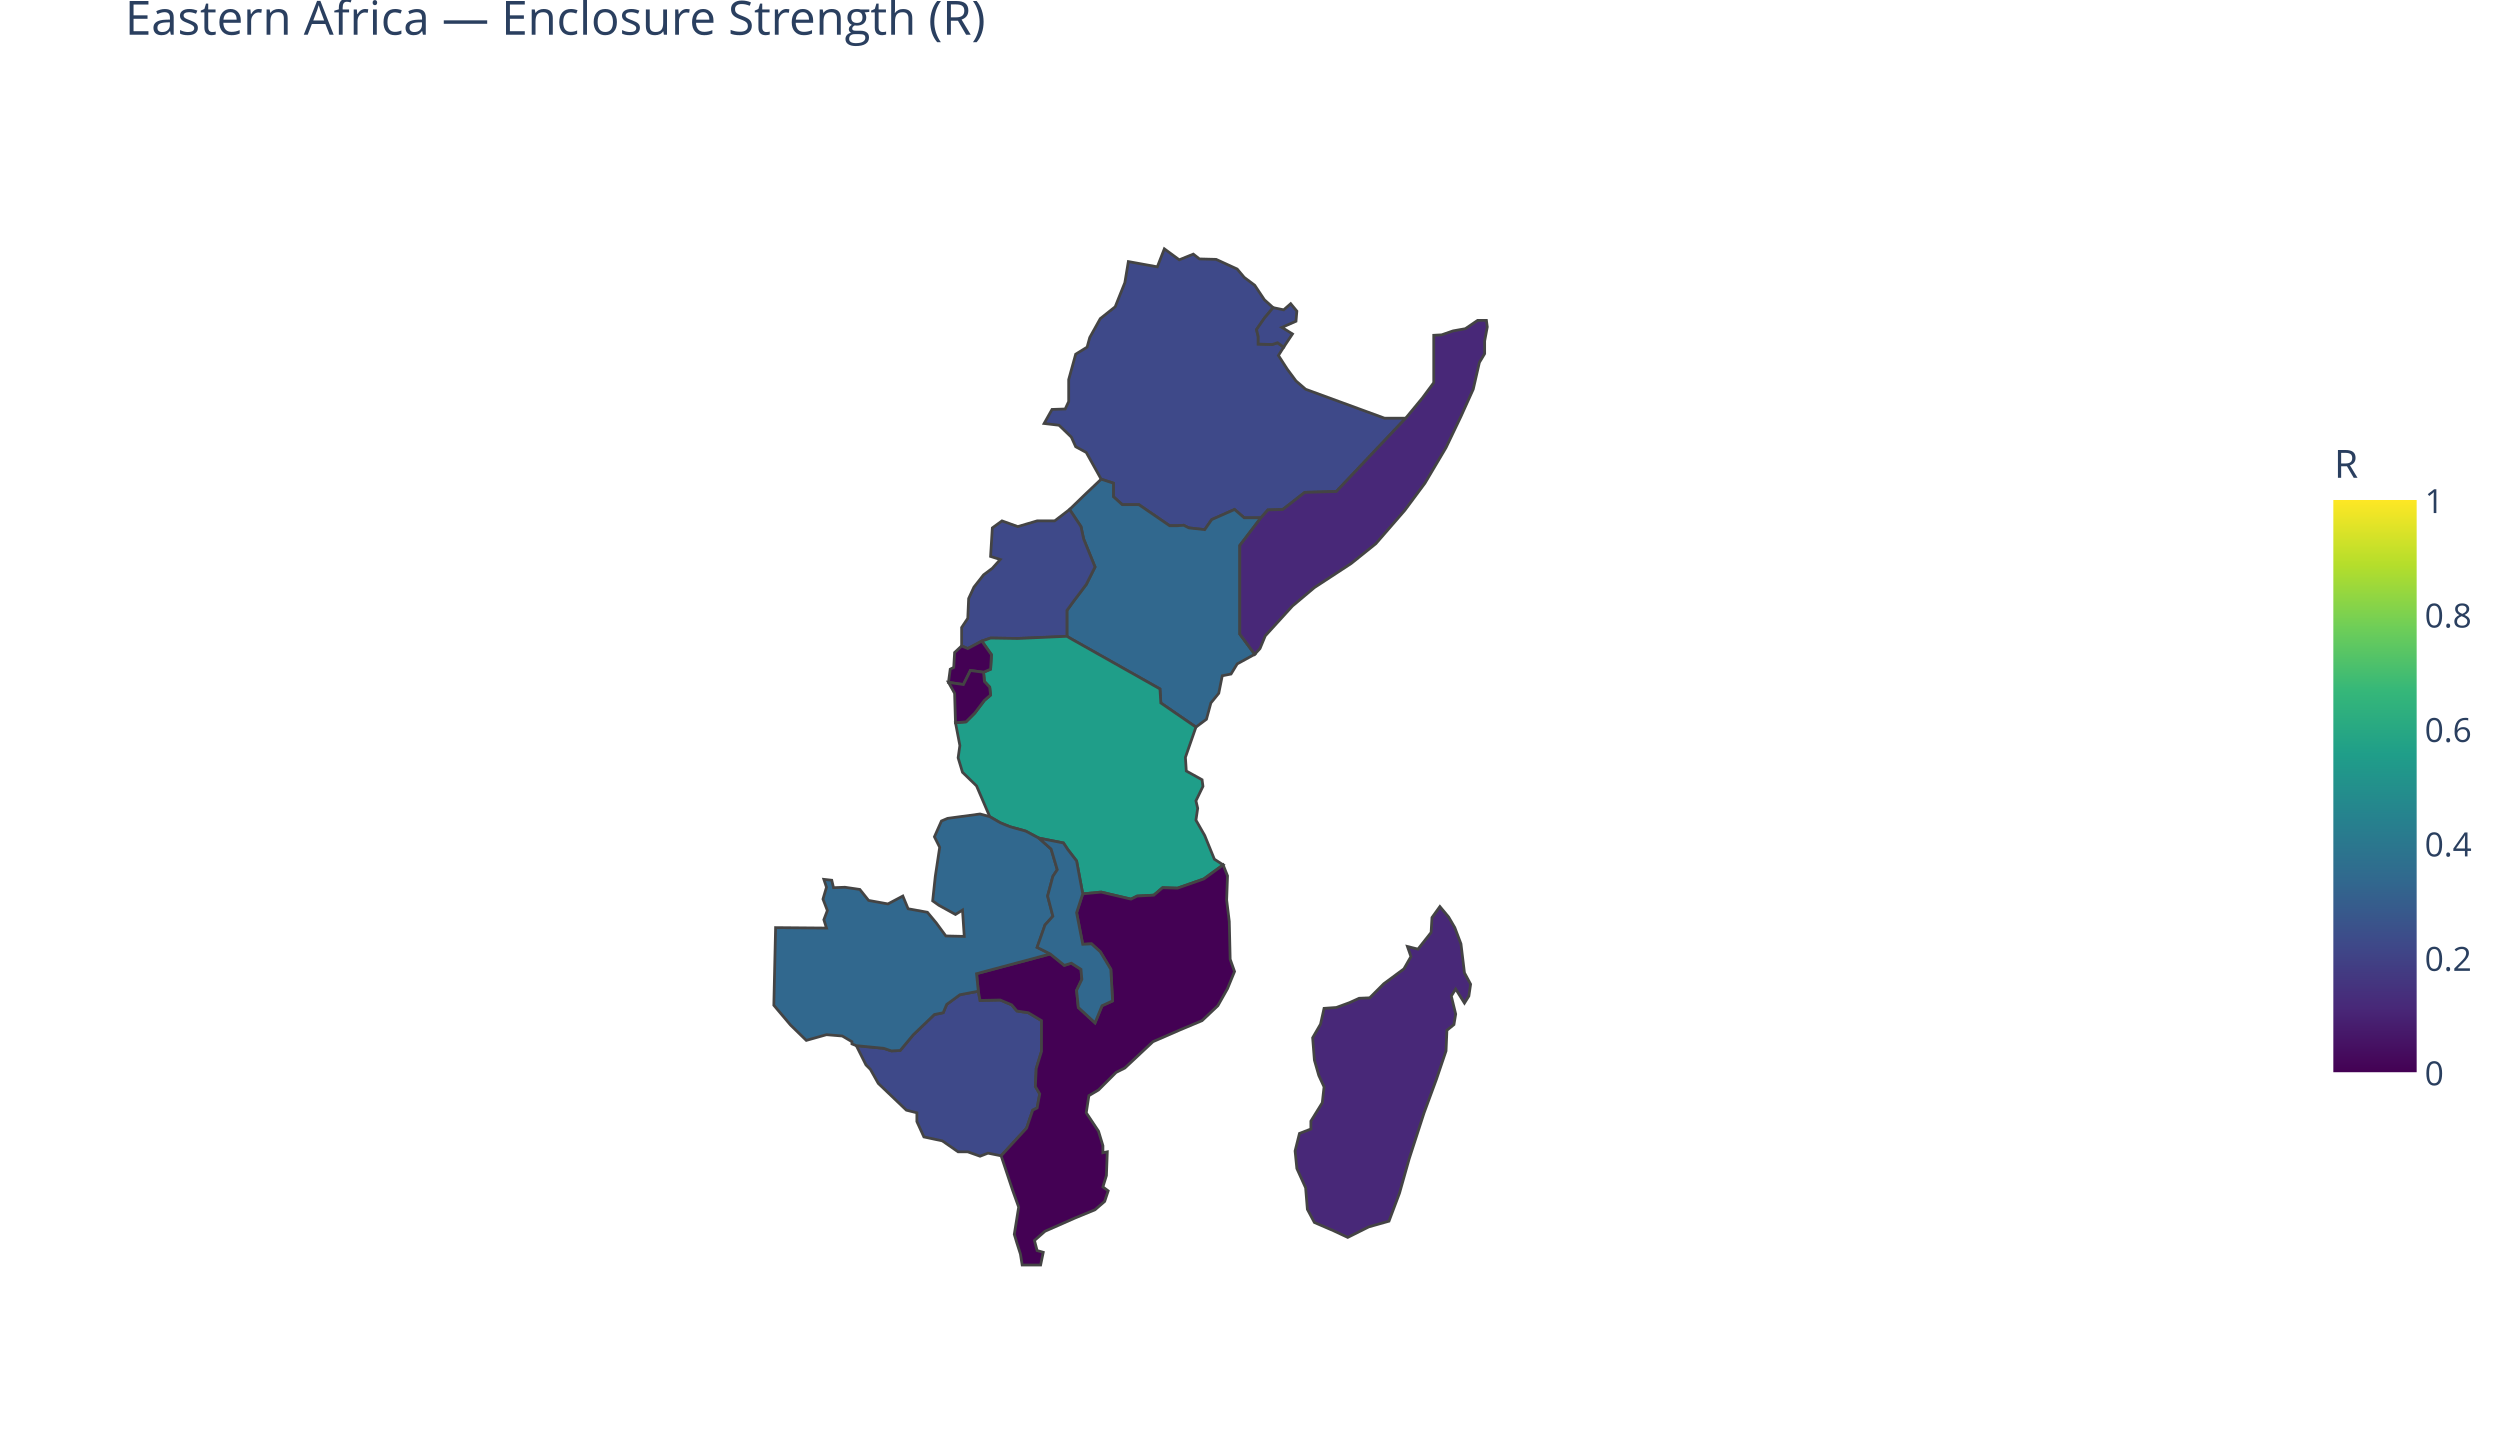
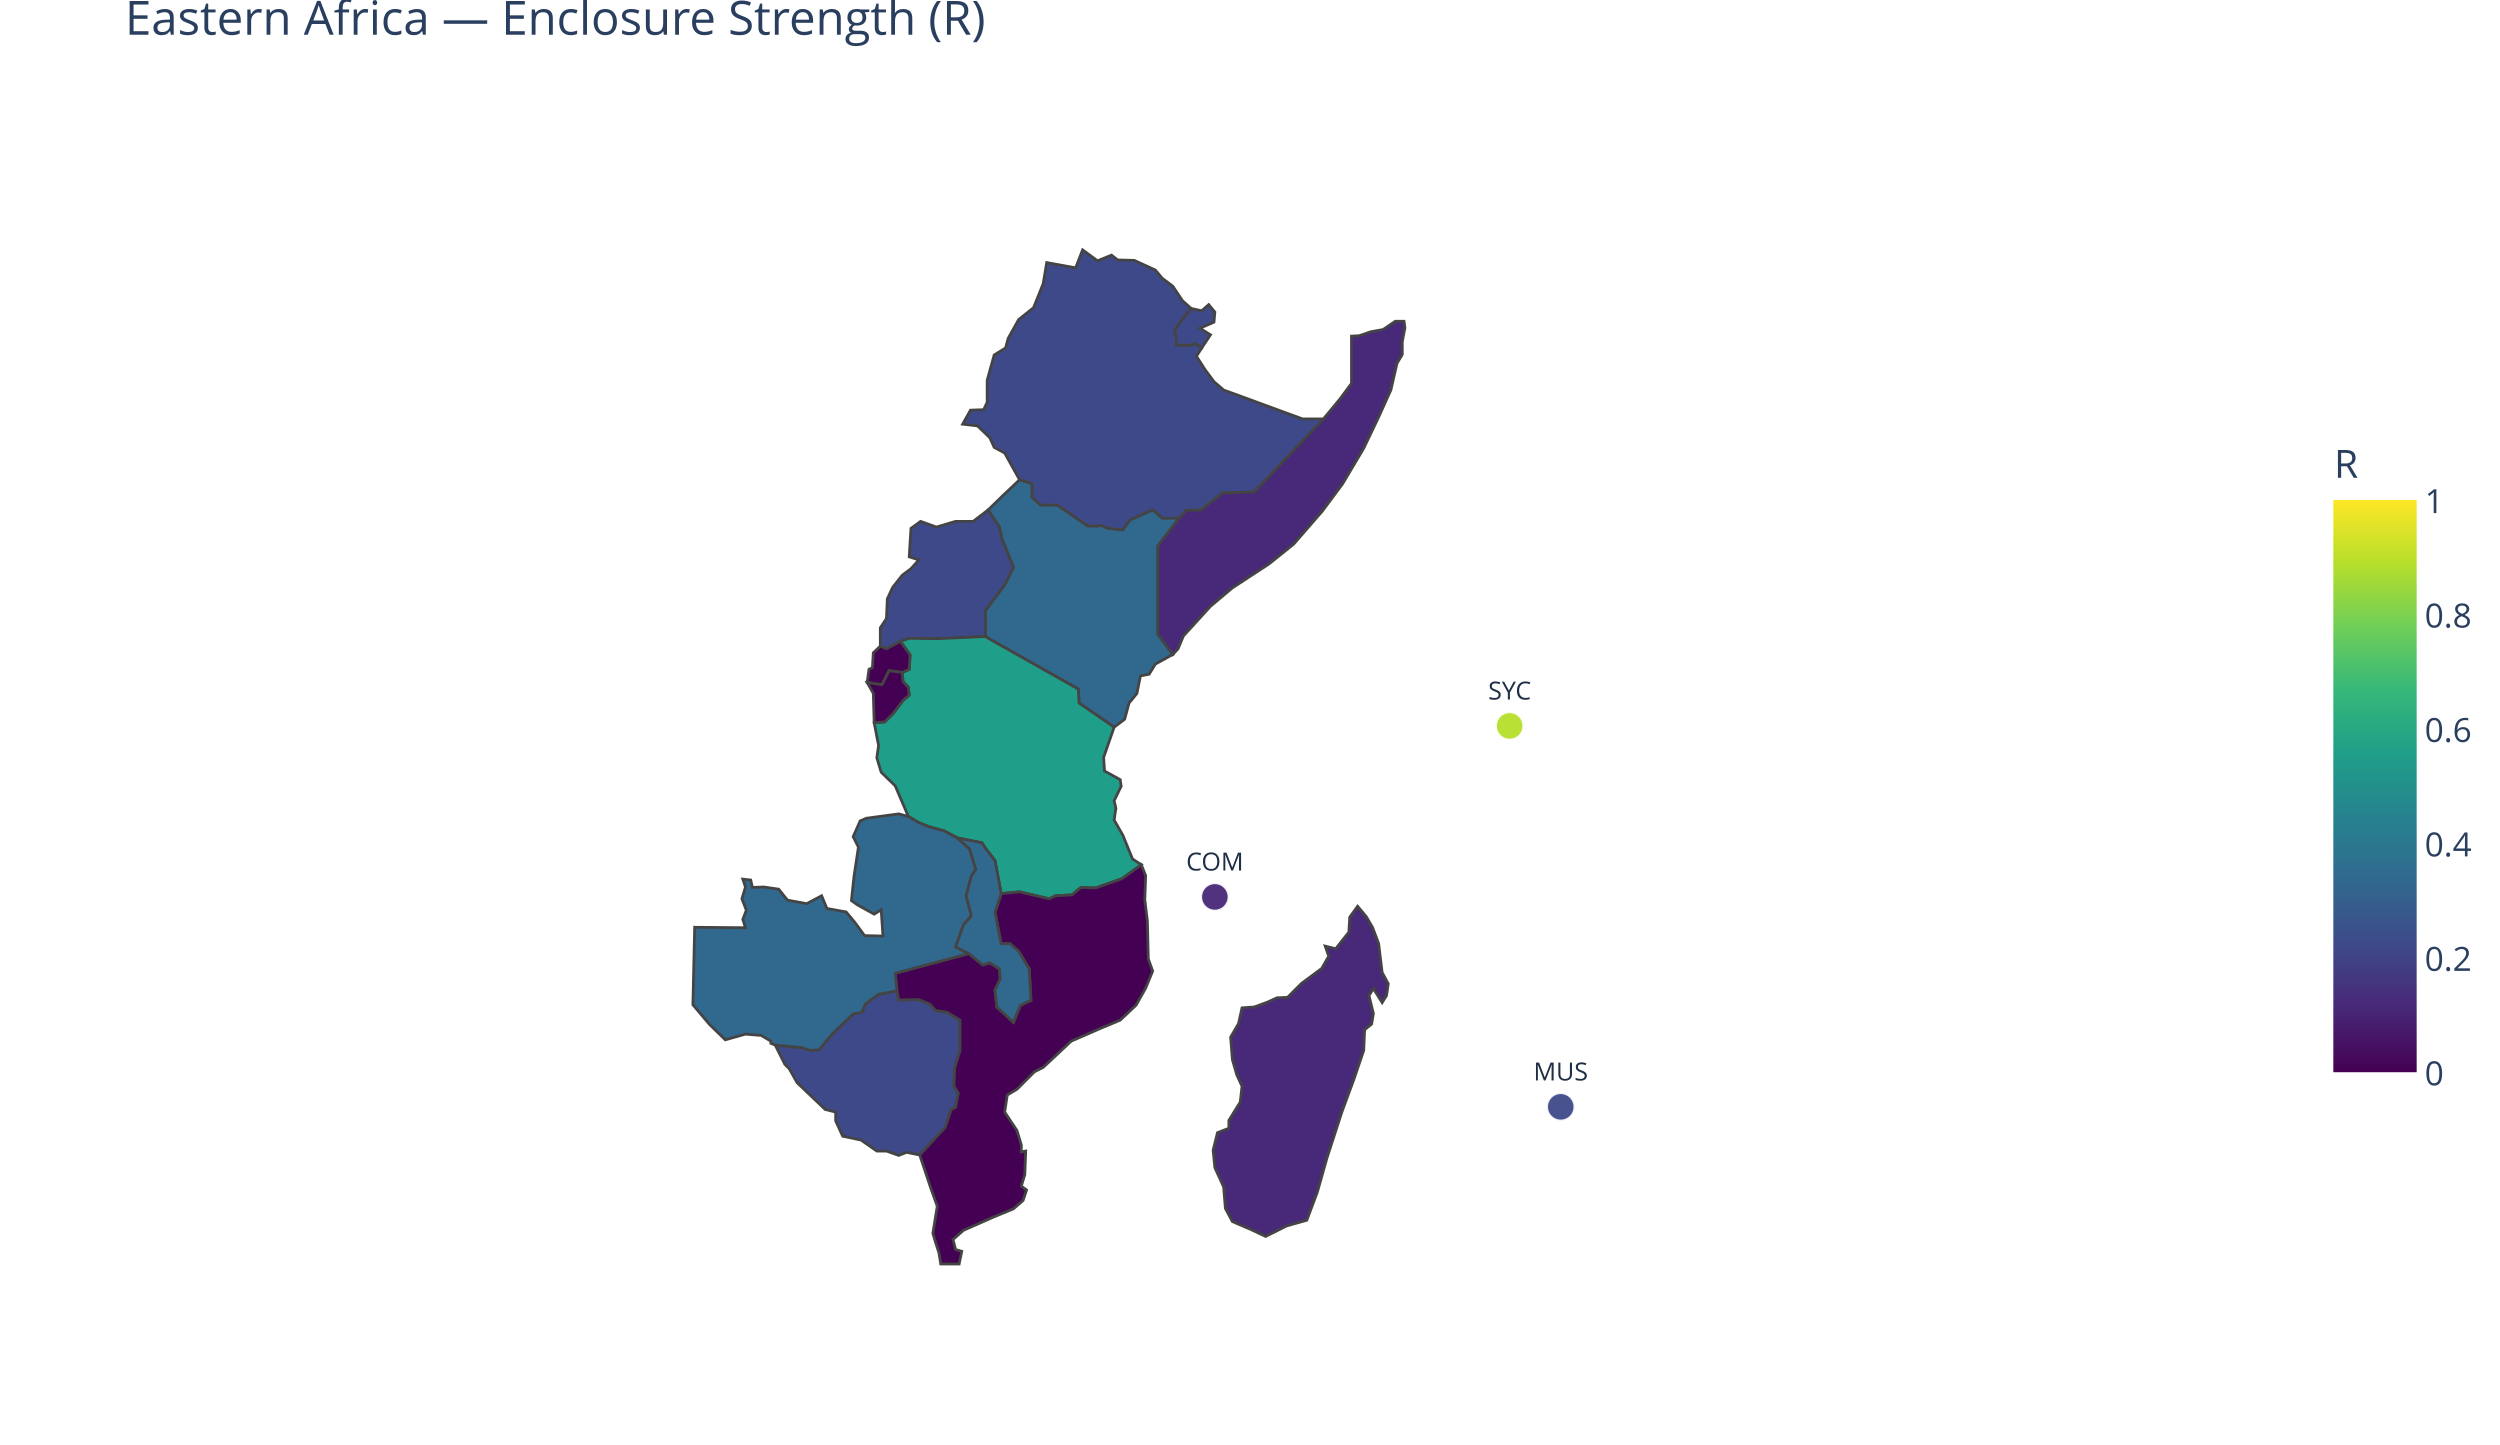
<svg xmlns="http://www.w3.org/2000/svg" class="main-svg" width="900" height="520" style="" viewBox="0 0 900 520">
  <rect x="0" y="0" width="900" height="520" style="fill: rgb(255, 255, 255); fill-opacity: 1;" />
-   <defs id="defs-62f487">
+   <defs id="defs-5134b7">
    <g class="clips">
-       <clipPath id="clip62f487geo">
+       <clipPath id="clip5134b7geo">
        <rect x="0" y="69.002" width="814" height="406.997" />
      </clipPath>
    </g>
    <g class="gradients">
-       <linearGradient x1="0" x2="0" y1="1" y2="0" id="g62f487-cbcoloraxis">
+       <linearGradient x1="0" x2="0" y1="1" y2="0" id="g5134b7-cbcoloraxis">
        <stop offset="0%" stop-color="rgb(68, 1, 84)" stop-opacity="1" />
        <stop offset="11.111%" stop-color="rgb(72, 40, 120)" stop-opacity="1" />
        <stop offset="22.222%" stop-color="rgb(62, 73, 137)" stop-opacity="1" />
        <stop offset="33.333%" stop-color="rgb(49, 104, 142)" stop-opacity="1" />
        <stop offset="44.444%" stop-color="rgb(38, 130, 142)" stop-opacity="1" />
        <stop offset="55.556%" stop-color="rgb(31, 158, 137)" stop-opacity="1" />
        <stop offset="66.667%" stop-color="rgb(53, 183, 121)" stop-opacity="1" />
        <stop offset="77.778%" stop-color="rgb(110, 206, 88)" stop-opacity="1" />
        <stop offset="88.889%" stop-color="rgb(181, 222, 43)" stop-opacity="1" />
        <stop offset="100%" stop-color="rgb(253, 231, 37)" stop-opacity="1" />
      </linearGradient>
    </g>
    <g class="patterns" />
  </defs>
  <g class="bglayer" />
  <g class="layer-below">
    <g class="imagelayer" />
    <g class="shapelayer" />
  </g>
  <g class="cartesianlayer" />
  <g class="polarlayer" />
  <g class="smithlayer" />
  <g class="ternarylayer" />
  <g class="geolayer">
-     <g class="geo geo" clip-path="url(#clip62f487geo)">
+     <g class="geo geo" clip-path="url(#clip5134b7geo)">
      <g class="layer bg">
        <rect x="0" y="69.002" width="814" height="406.997" style="pointer-events: all; fill: rgb(255, 255, 255); fill-opacity: 1;" />
      </g>
      <g class="layer backplot">
        <g class="choroplethlayer">
          <g class="trace choropleth">
-             <path class="choroplethlocation" fill="rgb(62, 73, 137)" d="M506.039,150.557L481.082,176.936L469.709,177.252L461.811,183.412L456.441,183.57L453.913,186.413L447.911,186.413L444.436,183.412L436.222,187.045L433.695,190.678L428.008,190.046L426.113,189.099L423.901,189.257L421.058,189.257L410.001,181.675L403.999,181.675L400.84,178.831L400.84,173.935L396.417,172.513L391.046,162.878L387.255,160.824L385.676,157.349L381.253,153.084L375.882,152.453L378.726,147.398L383.464,147.24L384.728,144.555L384.728,136.657L387.255,127.495L391.362,124.968L392.31,121.493L396.101,114.701L401.472,110.436L404.947,101.748L406.21,94.166L416.635,96.062L419.163,89.586L424.533,93.535L429.588,91.481L431.799,93.219L437.802,93.377L445.384,96.852L447.911,99.853L451.702,102.696L455.177,107.909L458.336,110.752L455.177,114.543L452.334,118.65L452.966,121.177L452.966,123.862L458.02,124.02L459.916,123.388L462.127,124.968L460.232,127.969L463.391,132.866L466.55,137.131L470.025,140.132L498.457,150.557Z" style="stroke: rgb(68, 68, 68); stroke-opacity: 1; stroke-width: 1px; opacity: 1;" />
-             <path class="choroplethlocation" fill="rgb(49, 104, 142)" d="M430.536,261.759L417.899,253.071L417.583,248.017L385.676,230.01L384.096,229.062L384.096,219.742L386.624,216.267L391.046,210.423L394.205,204.105L390.099,193.995L389.151,189.573L385.044,183.412L390.415,178.2L396.417,172.513L400.84,173.935L400.84,178.831L403.999,181.675L410.001,181.675L421.058,189.257L423.901,189.257L426.113,189.099L428.008,190.046L433.695,190.678L436.222,187.045L444.436,183.412L447.911,186.413L453.913,186.413L446.331,196.365L446.331,228.272L451.702,235.538L445.384,239.013L443.172,242.646L440.013,243.278L438.749,249.596L435.906,253.071L434.327,258.916Z" style="stroke: rgb(68, 68, 68); stroke-opacity: 1; stroke-width: 1px; opacity: 1;" />
-             <path class="choroplethlocation" fill="rgb(62, 73, 137)" d="M384.096,229.062L366.405,229.852L356.612,229.694L353.453,230.799L348.398,233.485L346.187,232.537L346.187,225.903L348.398,222.586L348.714,215.477L350.609,211.371L354.084,206.948L357.244,204.578L360.087,201.419L356.612,200.314L357.244,190.046L360.719,187.519L366.405,189.573L373.355,187.519L379.673,187.519L385.044,183.412L389.151,189.573L390.099,193.995L394.205,204.105L391.046,210.423L386.624,216.267L384.096,219.742Z" style="stroke: rgb(68, 68, 68); stroke-opacity: 1; stroke-width: 1px; opacity: 1;" />
-             <path class="choroplethlocation" fill="rgb(31, 158, 137)" d="M384.096,229.062L385.676,230.01L417.583,248.017L417.899,253.071L430.536,261.759L426.745,272.658L427.061,277.555L432.747,280.714L433.063,283.083L430.536,288.296L431.167,290.981L430.536,295.246L433.695,300.774L437.17,309.304L440.329,311.357L433.379,316.412L423.901,319.729L418.531,319.571L415.372,322.256L409.369,322.572L407.158,323.678L396.417,321.151L389.783,321.783L387.571,309.936L384.412,305.829L382.833,303.46L373.987,301.722L369.248,299.195L363.562,297.615L360.087,296.194L356.296,293.982L351.557,282.925L346.502,278.028L344.923,272.816L345.555,268.393L343.975,260.179L347.766,259.863L350.925,256.704L354.4,252.124L356.612,250.228L356.296,247.385L354.4,245.331L354.084,242.014L356.612,240.909L356.928,235.696L353.453,230.799L356.612,229.694L366.405,229.852Z" style="stroke: rgb(68, 68, 68); stroke-opacity: 1; stroke-width: 1px; opacity: 1;" />
-             <path class="choroplethlocation" fill="rgb(62, 73, 137)" d="M360.403,416.083L355.664,415.135L352.821,416.241L348.398,414.661L344.923,414.661L339.236,410.712L332.602,409.291L330.075,403.762L330.075,400.603L326.284,399.655L316.175,390.02L313.331,384.965L311.752,383.386L308.277,376.436L318.07,377.384L320.913,378.331L324.073,378.173L328.811,372.487L336.393,365.221L339.552,364.589L340.816,361.588L345.555,358.113L352.189,356.849L352.821,360.166L360.087,360.008L364.194,361.746L366.089,363.957L370.196,364.589L374.935,367.432L374.935,378.489L373.039,384.65L372.723,391.126L374.303,393.811L373.355,398.866L371.776,399.655L369.564,406.132Z" style="stroke: rgb(68, 68, 68); stroke-opacity: 1; stroke-width: 1px; opacity: 1;" />
-             <path class="choroplethlocation" fill="rgb(68, 1, 84)" d="M389.783,321.783L396.417,321.151L407.158,323.678L409.369,322.572L415.372,322.256L418.531,319.571L423.901,319.729L433.379,316.412L440.329,311.357L441.909,315.306L441.593,323.994L442.54,331.734L442.856,345.318L444.436,349.741L441.909,355.901L438.433,362.062L432.747,367.432L424.849,370.749L415.056,375.014L404.947,384.492L401.787,386.071L395.469,392.389L391.994,394.443L391.046,400.603L395.469,407.237L397.049,412.45L397.049,414.977L398.628,414.661L398.312,423.191L397.049,427.298L398.944,428.72L397.681,432.511L394.205,435.512L386.939,438.513L376.198,443.252L372.407,446.569L373.355,450.202L375.567,450.834L374.619,455.414L367.985,455.414L367.353,451.465L366.089,447.516L365.141,444.357L366.721,434.564L364.51,428.404L360.403,416.083L369.564,406.132L371.776,399.655L373.355,398.866L374.303,393.811L372.723,391.126L373.039,384.65L374.935,378.489L374.935,367.432L370.196,364.589L366.089,363.957L364.194,361.746L360.087,360.008L352.821,360.166L352.189,356.849L351.557,350.531L378.094,343.423L383.148,347.53L385.676,346.74L389.151,348.951L389.467,352.584L387.571,356.533L388.203,362.694L394.205,368.222L396.733,362.062L400.524,360.324L399.892,348.951L396.101,342.633L392.942,339.79L389.783,339.948L387.571,328.575Z" style="stroke: rgb(68, 68, 68); stroke-opacity: 1; stroke-width: 1px; opacity: 1;" />
-             <path class="choroplethlocation" fill="rgb(49, 104, 142)" d="M356.296,293.982L360.087,296.194L363.562,297.615L369.248,299.195L373.987,301.722L378.41,305.671L380.621,313.095L379.042,315.464L377.146,322.572L379.042,329.838L376.198,332.998L373.355,341.053L378.094,343.423L351.557,350.531L352.189,356.849L345.555,358.113L340.816,361.588L339.552,364.589L336.393,365.221L328.811,372.487L324.073,378.173L320.913,378.331L318.07,377.384L308.277,376.436L306.697,375.804L306.697,375.014L303.222,372.961L297.536,372.487L290.27,374.54L284.583,369.012L278.581,361.904L279.213,333.945L297.536,334.103L296.588,331.102L297.852,327.785L296.272,323.678L297.536,319.413L296.588,316.57L299.431,316.886L300.063,319.571L304.17,319.413L309.54,320.203L312.7,324.152L319.65,325.416L325.02,322.572L326.916,327.153L333.866,328.417L337.025,332.208L340.5,336.946L347.134,337.104L346.502,327.627L343.975,329.207L337.973,325.89L335.761,324.31L336.709,315.464L338.289,305.039L336.393,301.248L338.92,295.562L341.132,294.614L352.821,293.034Z" style="stroke: rgb(68, 68, 68); stroke-opacity: 1; stroke-width: 1px; opacity: 1;" />
-             <path class="choroplethlocation" fill="rgb(72, 40, 120)" d="M521.519,330.154L523.73,333.945L525.942,339.79L527.205,350.215L529.417,354.322L528.785,358.587L527.205,361.114L524.046,356.059L522.467,358.587L524.046,365.063L523.414,368.854L520.887,370.907L520.571,378.331L517.096,388.598L512.673,400.603L507.303,417.189L503.828,429.509L500.037,439.619L492.771,441.672L485.189,445.463L480.134,443.094L473.184,440.092L470.657,435.354L470.025,427.614L466.866,420.664L466.234,414.345L467.813,408.027L471.92,406.448L471.92,403.604L476.027,396.97L476.659,391.284L474.764,387.177L473.184,381.648L472.552,373.593L475.395,368.696L476.659,363.009L481.082,362.694L485.821,360.956L489.296,359.376L493.087,359.218L498.141,354.164L505.407,348.793L507.935,344.37L506.671,340.737L510.462,341.685L515.201,335.683L515.517,330.312L518.36,326.363Z" style="stroke: rgb(68, 68, 68); stroke-opacity: 1; stroke-width: 1px; opacity: 1;" />
-             <path class="choroplethlocation" fill="rgb(68, 1, 84)" d="M353.453,230.799L356.928,235.696L356.612,240.909L354.084,242.014L349.346,241.382L346.818,246.437L341.448,245.647L342.08,240.909L343.343,240.277L343.659,234.906L346.187,232.537L348.398,233.485Z" style="stroke: rgb(68, 68, 68); stroke-opacity: 1; stroke-width: 1px; opacity: 1;" />
+             <path class="choroplethlocation" fill="rgb(62, 73, 137)" d="M476.444,150.802L451.537,177.128L440.187,177.443L432.305,183.591L426.945,183.749L424.423,186.586L418.432,186.586L414.964,183.591L406.767,187.217L404.245,190.843L398.57,190.212L396.678,189.266L394.471,189.424L391.634,189.424L380.599,181.857L374.608,181.857L371.456,179.02L371.456,174.133L367.042,172.714L361.682,163.098L357.899,161.049L356.322,157.581L351.908,153.324L346.549,152.694L349.386,147.649L354.115,147.492L355.376,144.812L355.376,136.93L357.899,127.787L361.997,125.264L362.943,121.796L366.727,115.018L372.086,110.762L375.554,102.091L376.815,94.525L387.22,96.416L389.742,89.953L395.102,93.894L400.146,91.845L402.353,93.579L408.343,93.737L415.91,97.205L418.432,100.2L422.216,103.037L425.684,108.239L428.837,111.077L425.684,114.86L422.846,118.959L423.477,121.481L423.477,124.161L428.521,124.319L430.413,123.688L432.62,125.264L430.728,128.26L433.881,133.146L437.034,137.403L440.502,140.398L468.877,150.802Z" style="stroke: rgb(68, 68, 68); stroke-opacity: 1; stroke-width: 1px; opacity: 1;" />
+             <path class="choroplethlocation" fill="rgb(49, 104, 142)" d="M401.092,261.78L388.481,253.11L388.166,248.066L356.322,230.095L354.746,229.149L354.746,219.848L357.268,216.38L361.682,210.548L364.835,204.242L360.736,194.153L359.79,189.739L355.692,183.591L361.051,178.389L367.042,172.714L371.456,174.133L371.456,179.02L374.608,181.857L380.599,181.857L391.634,189.424L394.471,189.424L396.678,189.266L398.57,190.212L404.245,190.843L406.767,187.217L414.964,183.591L418.432,186.586L424.423,186.586L416.856,196.518L416.856,228.361L422.216,235.612L415.91,239.08L413.703,242.706L410.55,243.337L409.289,249.642L406.452,253.11L404.875,258.943Z" style="stroke: rgb(68, 68, 68); stroke-opacity: 1; stroke-width: 1px; opacity: 1;" />
+             <path class="choroplethlocation" fill="rgb(62, 73, 137)" d="M354.746,229.149L337.09,229.937L327.317,229.78L324.164,230.883L319.119,233.563L316.912,232.617L316.912,225.996L319.119,222.686L319.435,215.592L321.326,211.493L324.794,207.08L327.947,204.715L330.785,201.562L327.317,200.459L327.947,190.212L331.415,187.69L337.09,189.739L344.026,187.69L350.332,187.69L355.692,183.591L359.79,189.739L360.736,194.153L364.835,204.242L361.682,210.548L357.268,216.38L354.746,219.848Z" style="stroke: rgb(68, 68, 68); stroke-opacity: 1; stroke-width: 1px; opacity: 1;" />
+             <path class="choroplethlocation" fill="rgb(31, 158, 137)" d="M354.746,229.149L356.322,230.095L388.166,248.066L388.481,253.11L401.092,261.78L397.309,272.658L397.624,277.544L403.299,280.697L403.614,283.062L401.092,288.264L401.723,290.944L401.092,295.2L404.245,300.718L407.713,309.23L410.866,311.279L403.929,316.324L394.471,319.634L389.111,319.477L385.959,322.157L379.968,322.472L377.761,323.575L367.042,321.053L360.421,321.684L358.214,309.861L355.061,305.762L353.485,303.397L344.657,301.663L339.928,299.141L334.253,297.565L330.785,296.146L327.001,293.939L322.272,282.904L317.228,278.017L315.651,272.815L316.282,268.401L314.705,260.204L318.489,259.889L321.642,256.736L325.11,252.164L327.317,250.273L327.001,247.435L325.11,245.386L324.794,242.076L327.317,240.972L327.632,235.77L324.164,230.883L327.317,229.78L337.09,229.937Z" style="stroke: rgb(68, 68, 68); stroke-opacity: 1; stroke-width: 1px; opacity: 1;" />
+             <path class="choroplethlocation" fill="rgb(62, 73, 137)" d="M331.1,415.795L326.371,414.849L323.533,415.952L319.119,414.376L315.651,414.376L309.976,410.435L303.355,409.016L300.833,403.499L300.833,400.346L297.05,399.4L286.961,389.784L284.123,384.74L282.547,383.163L279.079,376.227L288.852,377.173L291.69,378.119L294.843,377.961L299.572,372.286L307.139,365.035L310.291,364.404L311.553,361.409L316.282,357.941L322.903,356.68L323.533,359.99L330.785,359.832L334.883,361.566L336.775,363.773L340.874,364.404L345.603,367.241L345.603,378.276L343.711,384.424L343.396,390.887L344.972,393.567L344.026,398.612L342.45,399.4L340.243,405.863Z" style="stroke: rgb(68, 68, 68); stroke-opacity: 1; stroke-width: 1px; opacity: 1;" />
+             <path class="choroplethlocation" fill="rgb(68, 1, 84)" d="M360.421,321.684L367.042,321.053L377.761,323.575L379.968,322.472L385.959,322.157L389.111,319.477L394.471,319.634L403.929,316.324L410.866,311.279L412.442,315.22L412.127,323.891L413.073,331.615L413.388,345.172L414.964,349.586L412.442,355.734L408.974,361.882L403.299,367.241L395.417,370.552L385.643,374.808L375.554,384.267L372.402,385.843L366.096,392.149L362.628,394.198L361.682,400.346L366.096,406.967L367.672,412.169L367.672,414.691L369.249,414.376L368.933,422.888L367.672,426.987L369.564,428.406L368.303,432.189L364.835,435.184L357.583,438.179L346.864,442.909L343.081,446.219L344.026,449.845L346.233,450.475L345.287,455.047L338.667,455.047L338.036,451.106L336.775,447.165L335.829,444.012L337.406,434.238L335.199,428.09L331.1,415.795L340.243,405.863L342.45,399.4L344.026,398.612L344.972,393.567L343.396,390.887L343.711,384.424L345.603,378.276L345.603,367.241L340.874,364.404L336.775,363.773L334.883,361.566L330.785,359.832L323.533,359.99L322.903,356.68L322.272,350.374L348.756,343.28L353.8,347.379L356.322,346.591L359.79,348.798L360.106,352.423L358.214,356.364L358.845,362.512L364.835,368.03L367.357,361.882L371.14,360.148L370.51,348.798L366.727,342.492L363.574,339.655L360.421,339.812L358.214,328.462Z" style="stroke: rgb(68, 68, 68); stroke-opacity: 1; stroke-width: 1px; opacity: 1;" />
+             <path class="choroplethlocation" fill="rgb(49, 104, 142)" d="M327.001,293.939L330.785,296.146L334.253,297.565L339.928,299.141L344.657,301.663L349.071,305.604L351.278,313.013L349.701,315.378L347.81,322.472L349.701,329.723L346.864,332.876L344.026,340.916L348.756,343.28L322.272,350.374L322.903,356.68L316.282,357.941L311.553,361.409L310.291,364.404L307.139,365.035L299.572,372.286L294.843,377.961L291.69,378.119L288.852,377.173L279.079,376.227L277.502,375.596L277.502,374.808L274.034,372.759L268.359,372.286L261.108,374.335L255.433,368.818L249.443,361.724L250.073,333.822L268.359,333.98L267.413,330.984L268.675,327.674L267.098,323.575L268.359,319.319L267.413,316.481L270.251,316.797L270.882,319.477L274.98,319.319L280.34,320.107L283.493,324.048L290.429,325.309L295.789,322.472L297.68,327.043L304.616,328.304L307.769,332.088L311.237,336.817L317.858,336.975L317.228,327.516L314.705,329.093L308.715,325.782L306.508,324.206L307.454,315.378L309.03,304.974L307.139,301.19L309.661,295.515L311.868,294.57L323.533,292.993Z" style="stroke: rgb(68, 68, 68); stroke-opacity: 1; stroke-width: 1px; opacity: 1;" />
+             <path class="choroplethlocation" fill="rgb(72, 40, 120)" d="M491.892,330.039L494.099,333.822L496.306,339.655L497.567,350.059L499.774,354.157L499.144,358.414L497.567,360.936L494.415,355.891L492.838,358.414L494.415,364.877L493.784,368.66L491.262,370.71L490.947,378.119L487.479,388.365L483.065,400.346L477.705,416.898L474.237,429.194L470.453,439.283L463.202,441.332L455.635,445.116L450.591,442.751L443.655,439.756L441.132,435.027L440.502,427.302L437.349,420.366L436.719,414.06L438.295,407.755L442.394,406.179L442.394,403.341L446.492,396.72L447.123,391.045L445.231,386.946L443.655,381.429L443.024,373.389L445.862,368.503L447.123,362.828L451.537,362.512L456.266,360.778L459.734,359.202L463.517,359.044L468.562,354L475.813,348.64L478.335,344.226L477.074,340.6L480.858,341.546L485.587,335.556L485.902,330.196L488.74,326.255Z" style="stroke: rgb(68, 68, 68); stroke-opacity: 1; stroke-width: 1px; opacity: 1;" />
+             <path class="choroplethlocation" fill="rgb(68, 1, 84)" d="M324.164,230.883L327.632,235.77L327.317,240.972L324.794,242.076L320.065,241.445L317.543,246.489L312.183,245.701L312.814,240.972L314.075,240.341L314.39,234.982L316.912,232.617L319.119,233.563Z" style="stroke: rgb(68, 68, 68); stroke-opacity: 1; stroke-width: 1px; opacity: 1;" />
            <path class="choroplethlocation" fill="rgb(62, 73, 137)" style="stroke: rgb(68, 68, 68); stroke-opacity: 1; stroke-width: 1px; opacity: 1;" />
-             <path class="choroplethlocation" fill="rgb(72, 40, 120)" d="M451.702,235.538L446.331,228.272L446.331,196.365L453.913,186.413L456.441,183.57L461.811,183.412L469.709,177.252L481.082,176.936L506.039,150.557L512.041,143.291L516.148,137.763L516.148,133.182L516.148,124.336L516.148,120.861L516.148,120.703L518.992,120.545L523.098,119.124L527.521,118.334L531.944,115.333L535.103,115.333L535.419,117.702L534.471,122.757L534.471,127.337L532.576,130.497L530.364,140.132L525.942,149.925L520.571,161.14L512.989,173.935L505.723,183.728L495.298,195.733L486.452,202.841L473.184,211.529L465.286,218.163L455.493,228.904L453.597,233.485Z" style="stroke: rgb(68, 68, 68); stroke-opacity: 1; stroke-width: 1px; opacity: 1;" />
-             <path class="choroplethlocation" fill="rgb(49, 104, 142)" d="M373.987,301.722L382.833,303.46L384.412,305.829L387.571,309.936L389.783,321.783L387.571,328.575L389.783,339.948L392.942,339.79L396.101,342.633L399.892,348.951L400.524,360.324L396.733,362.062L394.205,368.222L388.203,362.694L387.571,356.533L389.467,352.584L389.151,348.951L385.676,346.74L383.148,347.53L378.094,343.423L373.355,341.053L376.198,332.998L379.042,329.838L377.146,322.572L379.042,315.464L380.621,313.095L378.41,305.671Z" style="stroke: rgb(68, 68, 68); stroke-opacity: 1; stroke-width: 1px; opacity: 1;" />
-             <path class="choroplethlocation" fill="rgb(62, 73, 137)" d="M458.336,110.752L462.127,111.542L464.654,109.33L466.866,112.016L466.55,115.649L461.495,117.86L465.286,120.229L462.127,124.968L459.916,123.388L458.02,124.02L452.966,123.862L452.966,121.177L452.334,118.65L455.177,114.543Z" style="stroke: rgb(68, 68, 68); stroke-opacity: 1; stroke-width: 1px; opacity: 1;" />
-             <path class="choroplethlocation" fill="rgb(68, 1, 84)" d="M354.084,242.014L354.4,245.331L356.296,247.385L356.612,250.228L354.4,252.124L350.925,256.704L347.766,259.863L343.975,260.179L343.659,249.596L341.448,245.647L346.818,246.437L349.346,241.382Z" style="stroke: rgb(68, 68, 68); stroke-opacity: 1; stroke-width: 1px; opacity: 1;" />
+             <path class="choroplethlocation" fill="rgb(72, 40, 120)" d="M422.216,235.612L416.856,228.361L416.856,196.518L424.423,186.586L426.945,183.749L432.305,183.591L440.187,177.443L451.537,177.128L476.444,150.802L482.434,143.551L486.533,138.033L486.533,133.462L486.533,124.634L486.533,121.166L486.533,121.008L489.37,120.851L493.469,119.432L497.883,118.644L502.297,115.648L505.449,115.648L505.765,118.013L504.819,123.058L504.819,127.629L502.927,130.782L500.72,140.398L496.306,150.172L490.947,161.364L483.38,174.133L476.128,183.906L465.724,195.887L456.896,202.981L443.655,211.651L435.773,218.272L425.999,228.991L424.107,233.563Z" style="stroke: rgb(68, 68, 68); stroke-opacity: 1; stroke-width: 1px; opacity: 1;" />
+             <path class="choroplethlocation" fill="rgb(49, 104, 142)" d="M344.657,301.663L353.485,303.397L355.061,305.762L358.214,309.861L360.421,321.684L358.214,328.462L360.421,339.812L363.574,339.655L366.727,342.492L370.51,348.798L371.14,360.148L367.357,361.882L364.835,368.03L358.845,362.512L358.214,356.364L360.106,352.423L359.79,348.798L356.322,346.591L353.8,347.379L348.756,343.28L344.026,340.916L346.864,332.876L349.701,329.723L347.81,322.472L349.701,315.378L351.278,313.013L349.071,305.604Z" style="stroke: rgb(68, 68, 68); stroke-opacity: 1; stroke-width: 1px; opacity: 1;" />
+             <path class="choroplethlocation" fill="rgb(62, 73, 137)" d="M428.837,111.077L432.62,111.865L435.142,109.658L437.349,112.338L437.034,115.964L431.989,118.171L435.773,120.535L432.62,125.264L430.413,123.688L428.521,124.319L423.477,124.161L423.477,121.481L422.846,118.959L425.684,114.86Z" style="stroke: rgb(68, 68, 68); stroke-opacity: 1; stroke-width: 1px; opacity: 1;" />
+             <path class="choroplethlocation" fill="rgb(68, 1, 84)" d="M324.794,242.076L325.11,245.386L327.001,247.435L327.317,250.273L325.11,252.164L321.642,256.736L318.489,259.889L314.705,260.204L314.39,249.642L312.183,245.701L317.543,246.489L320.065,241.445Z" style="stroke: rgb(68, 68, 68); stroke-opacity: 1; stroke-width: 1px; opacity: 1;" />
            <path class="choroplethlocation" fill="rgb(72, 40, 120)" style="stroke: rgb(68, 68, 68); stroke-opacity: 1; stroke-width: 1px; opacity: 1;" />
            <path class="choroplethlocation" fill="rgb(181, 222, 43)" style="stroke: rgb(68, 68, 68); stroke-opacity: 1; stroke-width: 1px; opacity: 1;" />
          </g>
        </g>
      </g>
      <g class="layer frontplot">
-         <g class="scatterlayer" />
+         <g class="scatterlayer">
+           <g class="trace scattergeo" style="opacity: 1;">
+             <path class="point" d="M5,0A5,5 0 1,1 0,-5A5,5 0 0,1 5,0Z" transform="translate(561.8691,398.4627)" style="opacity: 0.95; stroke-width: 0.8px; fill: rgb(62, 73, 137); fill-opacity: 1; stroke: rgb(255, 255, 255); stroke-opacity: 0.9;" />
+             <path class="point" d="M5,0A5,5 0 1,1 0,-5A5,5 0 0,1 5,0Z" transform="translate(437.3462,322.8907)" style="opacity: 0.95; stroke-width: 0.8px; fill: rgb(72, 40, 120); fill-opacity: 1; stroke: rgb(255, 255, 255); stroke-opacity: 0.9;" />
+             <path class="point" d="M5,0A5,5 0 1,1 0,-5A5,5 0 0,1 5,0Z" transform="translate(543.4797,261.3298)" style="opacity: 0.95; stroke-width: 0.8px; fill: rgb(181, 222, 43); fill-opacity: 1; stroke: rgb(255, 255, 255); stroke-opacity: 0.9;" />
+             <g transform="translate(0,-9.5)">
+               <text x="0" y="0" text-anchor="middle" transform="translate(561.8691,398.4627)" style="font-family: 'Open Sans', verdana, arial, sans-serif; font-size: 9px; fill: rgb(31, 47, 70); fill-opacity: 1; white-space: pre;">MUS</text>
+             </g>
+             <g transform="translate(0,-9.5)">
+               <text x="0" y="0" text-anchor="middle" transform="translate(437.3462,322.8907)" style="font-family: 'Open Sans', verdana, arial, sans-serif; font-size: 9px; fill: rgb(31, 47, 70); fill-opacity: 1; white-space: pre;">COM</text>
+             </g>
+             <g transform="translate(0,-9.5)">
+               <text x="0" y="0" text-anchor="middle" transform="translate(543.4797,261.3298)" style="font-family: 'Open Sans', verdana, arial, sans-serif; font-size: 9px; fill: rgb(31, 47, 70); fill-opacity: 1; white-space: pre;">SYC</text>
+             </g>
+           </g>
+         </g>
      </g>
    </g>
  </g>
  <g class="funnelarealayer" />
  <g class="pielayer" />
  <g class="iciclelayer" />
  <g class="treemaplayer" />
  <g class="sunburstlayer" />
  <g class="glimages" />
-   <defs id="topdefs-62f487">
+   <defs id="topdefs-5134b7">
    <g class="clips" />
  </defs>
  <g class="layer-above">
    <g class="imagelayer" />
    <g class="shapelayer" />
  </g>
  <g class="infolayer">
    <g class="cbcoloraxis colorbar" transform="translate(0,25)">
      <rect class="cbbg" x="830" y="124" width="69.641" height="248" style="fill: rgb(0, 0, 0); fill-opacity: 0; stroke: rgb(68, 68, 68); stroke-opacity: 1; stroke-width: 0;" />
      <g class="cbfills" transform="translate(0,155)">
-         <rect class="cbfill gradient_filled" x="840" y="0" width="30" height="206" style="fill: url('#g62f487-cbcoloraxis');" />
+         <rect class="cbfill gradient_filled" x="840" y="0" width="30" height="206" style="fill: url('#g5134b7-cbcoloraxis');" />
      </g>
      <g class="cblines" transform="translate(0,155)" />
      <g class="cbaxis crisp" transform="translate(0,-25)">
        <g class="ycbcoloraxistick">
          <text text-anchor="start" x="872.9" y="4.2" transform="translate(0,386.5)" style="font-family: 'Open Sans', verdana, arial, sans-serif; font-size: 12px; fill: rgb(42, 63, 95); fill-opacity: 1; white-space: pre; opacity: 1;">0</text>
        </g>
        <g class="ycbcoloraxistick">
          <text text-anchor="start" x="872.9" y="4.2" style="font-family: 'Open Sans', verdana, arial, sans-serif; font-size: 12px; fill: rgb(42, 63, 95); fill-opacity: 1; white-space: pre; opacity: 1;" transform="translate(0,345.3)">0.2</text>
        </g>
        <g class="ycbcoloraxistick">
          <text text-anchor="start" x="872.9" y="4.2" style="font-family: 'Open Sans', verdana, arial, sans-serif; font-size: 12px; fill: rgb(42, 63, 95); fill-opacity: 1; white-space: pre; opacity: 1;" transform="translate(0,304.1)">0.4</text>
        </g>
        <g class="ycbcoloraxistick">
          <text text-anchor="start" x="872.9" y="4.2" style="font-family: 'Open Sans', verdana, arial, sans-serif; font-size: 12px; fill: rgb(42, 63, 95); fill-opacity: 1; white-space: pre; opacity: 1;" transform="translate(0,262.9)">0.6</text>
        </g>
        <g class="ycbcoloraxistick">
          <text text-anchor="start" x="872.9" y="4.2" style="font-family: 'Open Sans', verdana, arial, sans-serif; font-size: 12px; fill: rgb(42, 63, 95); fill-opacity: 1; white-space: pre; opacity: 1;" transform="translate(0,221.7)">0.8</text>
        </g>
        <g class="ycbcoloraxistick">
          <text text-anchor="start" x="872.9" y="4.2" style="font-family: 'Open Sans', verdana, arial, sans-serif; font-size: 12px; fill: rgb(42, 63, 95); fill-opacity: 1; white-space: pre; opacity: 1;" transform="translate(0,180.5)">1</text>
        </g>
      </g>
      <g class="cbtitleunshift" transform="translate(0,-25)">
        <g class="cbtitle" transform="">
          <text class="ycbcoloraxistitle" x="840.28" y="172" text-anchor="start" style="font-family: 'Open Sans', verdana, arial, sans-serif; font-size: 14px; fill: rgb(42, 63, 95); opacity: 1; font-weight: normal; white-space: pre;">R</text>
        </g>
      </g>
      <rect class="cboutline" x="840" y="156" width="30" height="206" style="stroke: rgb(68, 68, 68); stroke-opacity: 1; fill: none; stroke-width: 0;" />
    </g>
    <g class="g-gtitle">
      <text class="gtitle" x="45" y="12.5" text-anchor="start" dy="0em" style="font-family: 'Open Sans', verdana, arial, sans-serif; font-size: 17px; fill: rgb(42, 63, 95); opacity: 1; font-weight: normal; white-space: pre;">Eastern Africa — Enclosure Strength (R)</text>
    </g>
  </g>
</svg>
